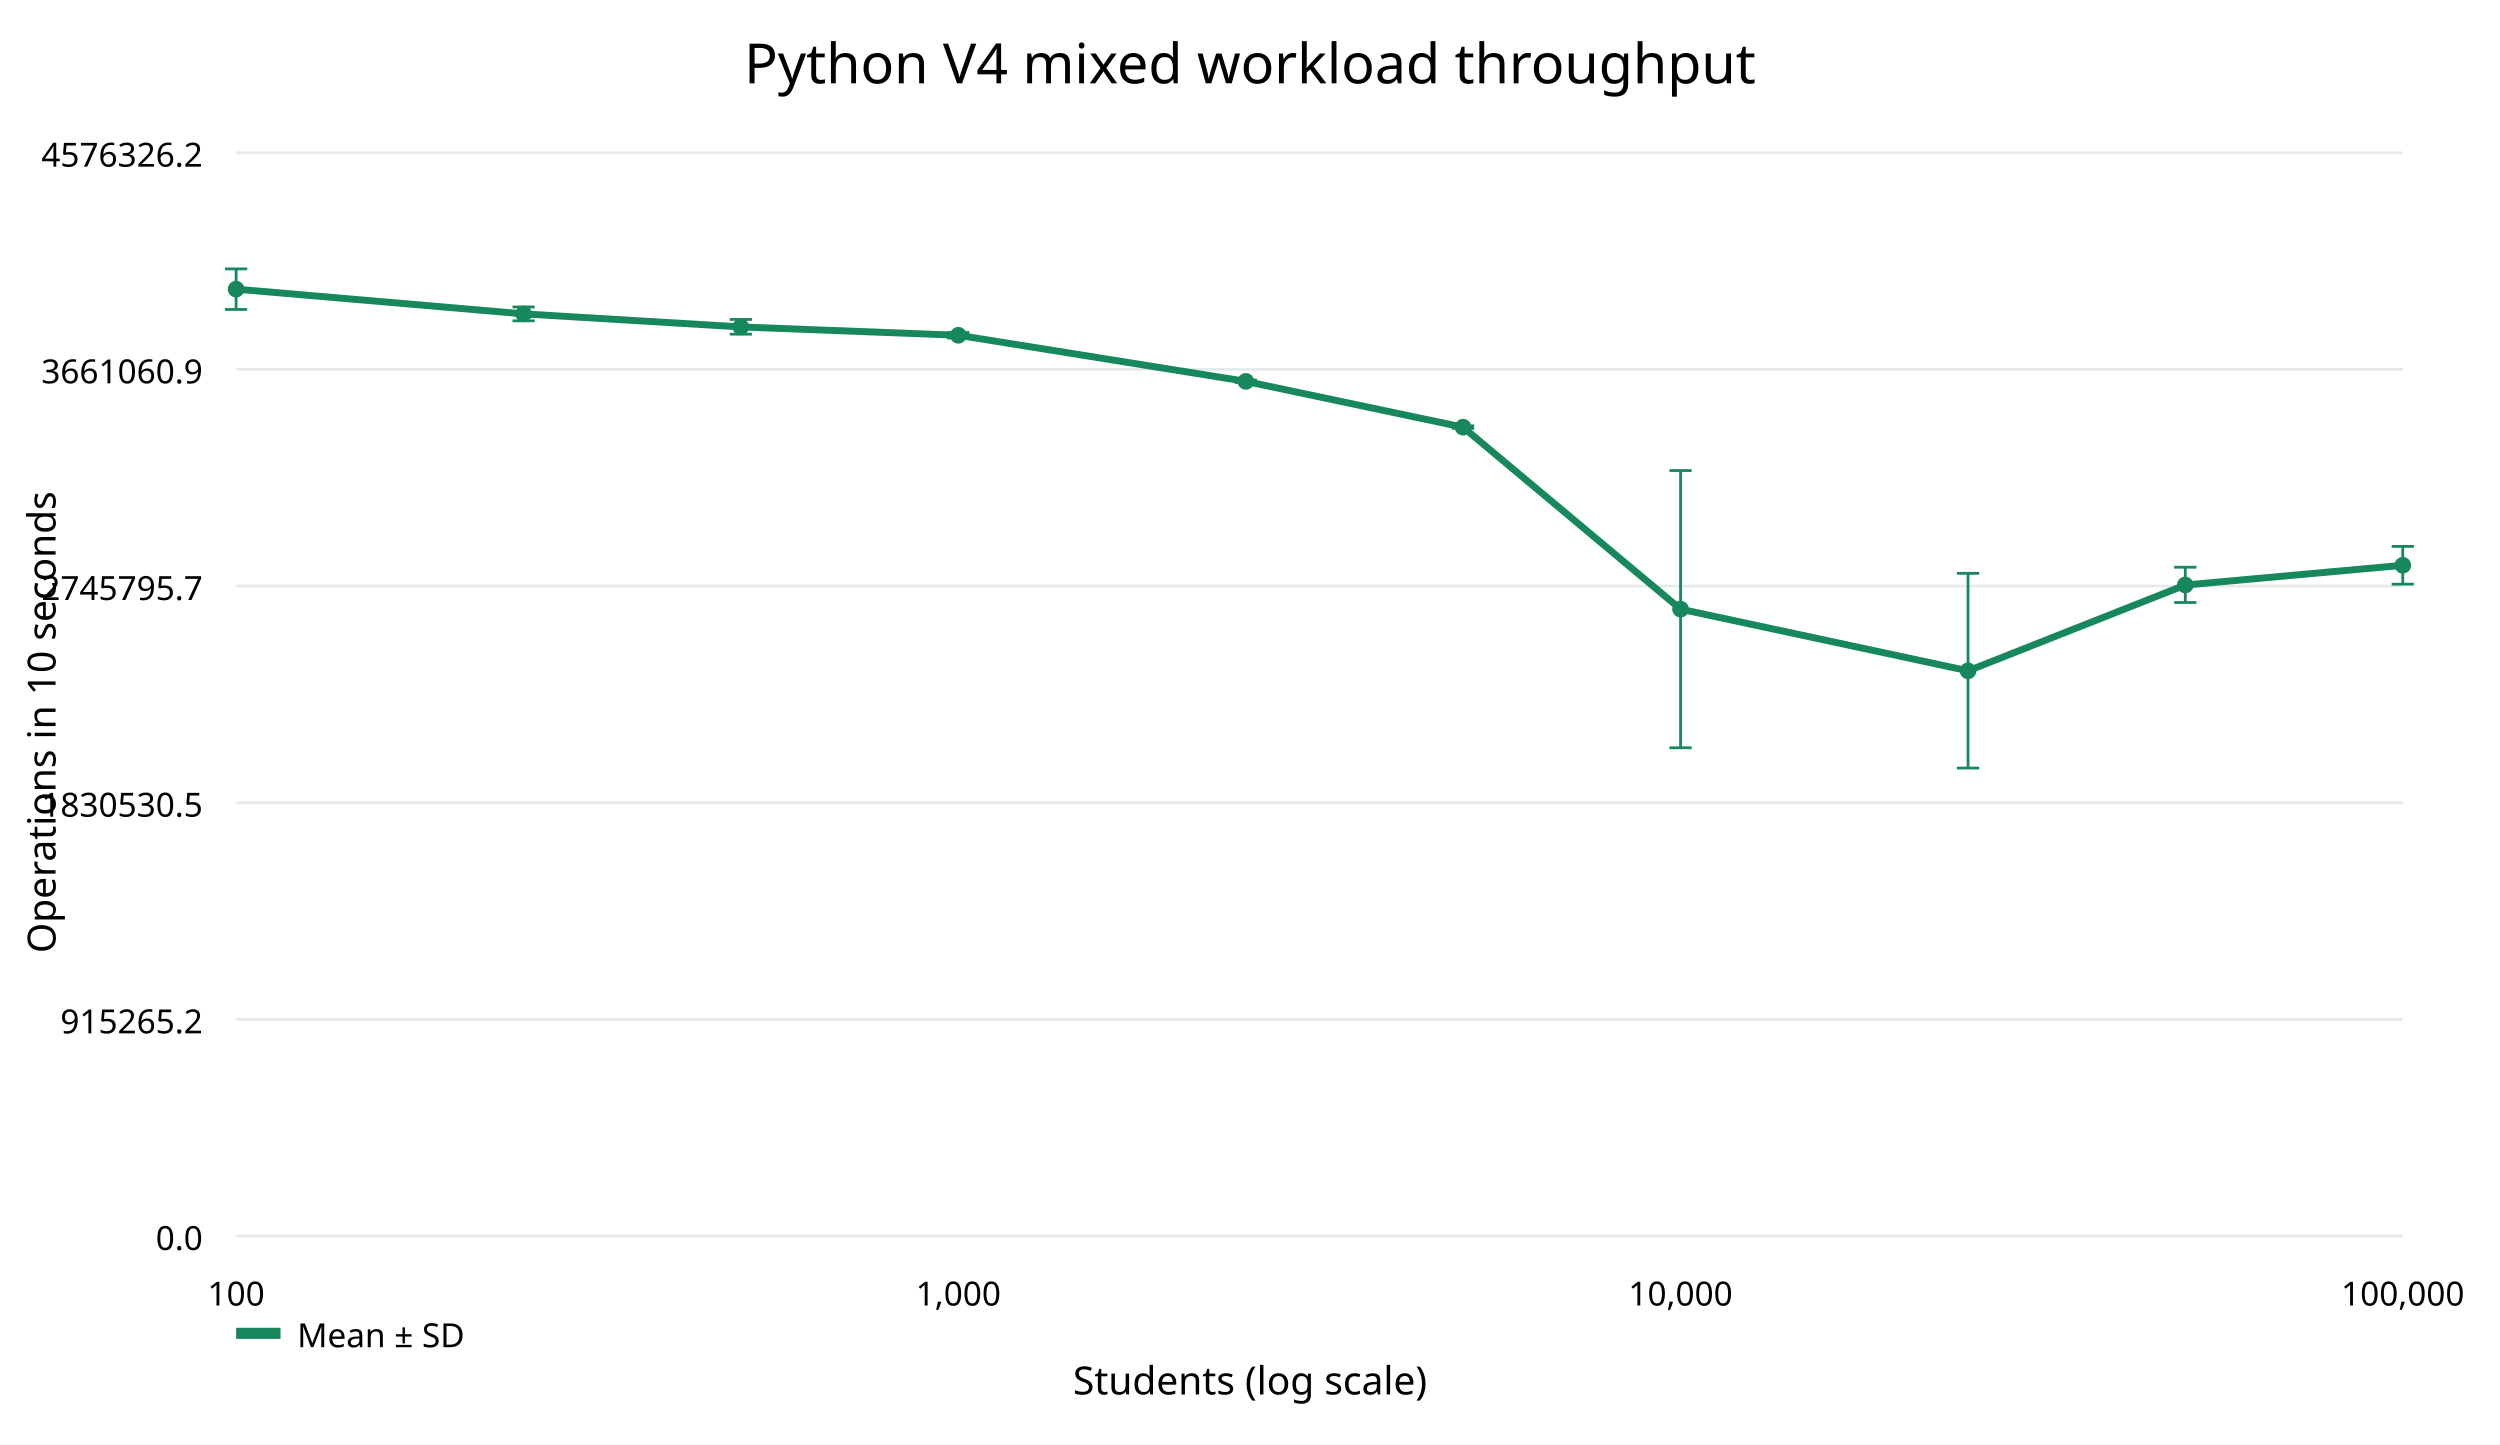
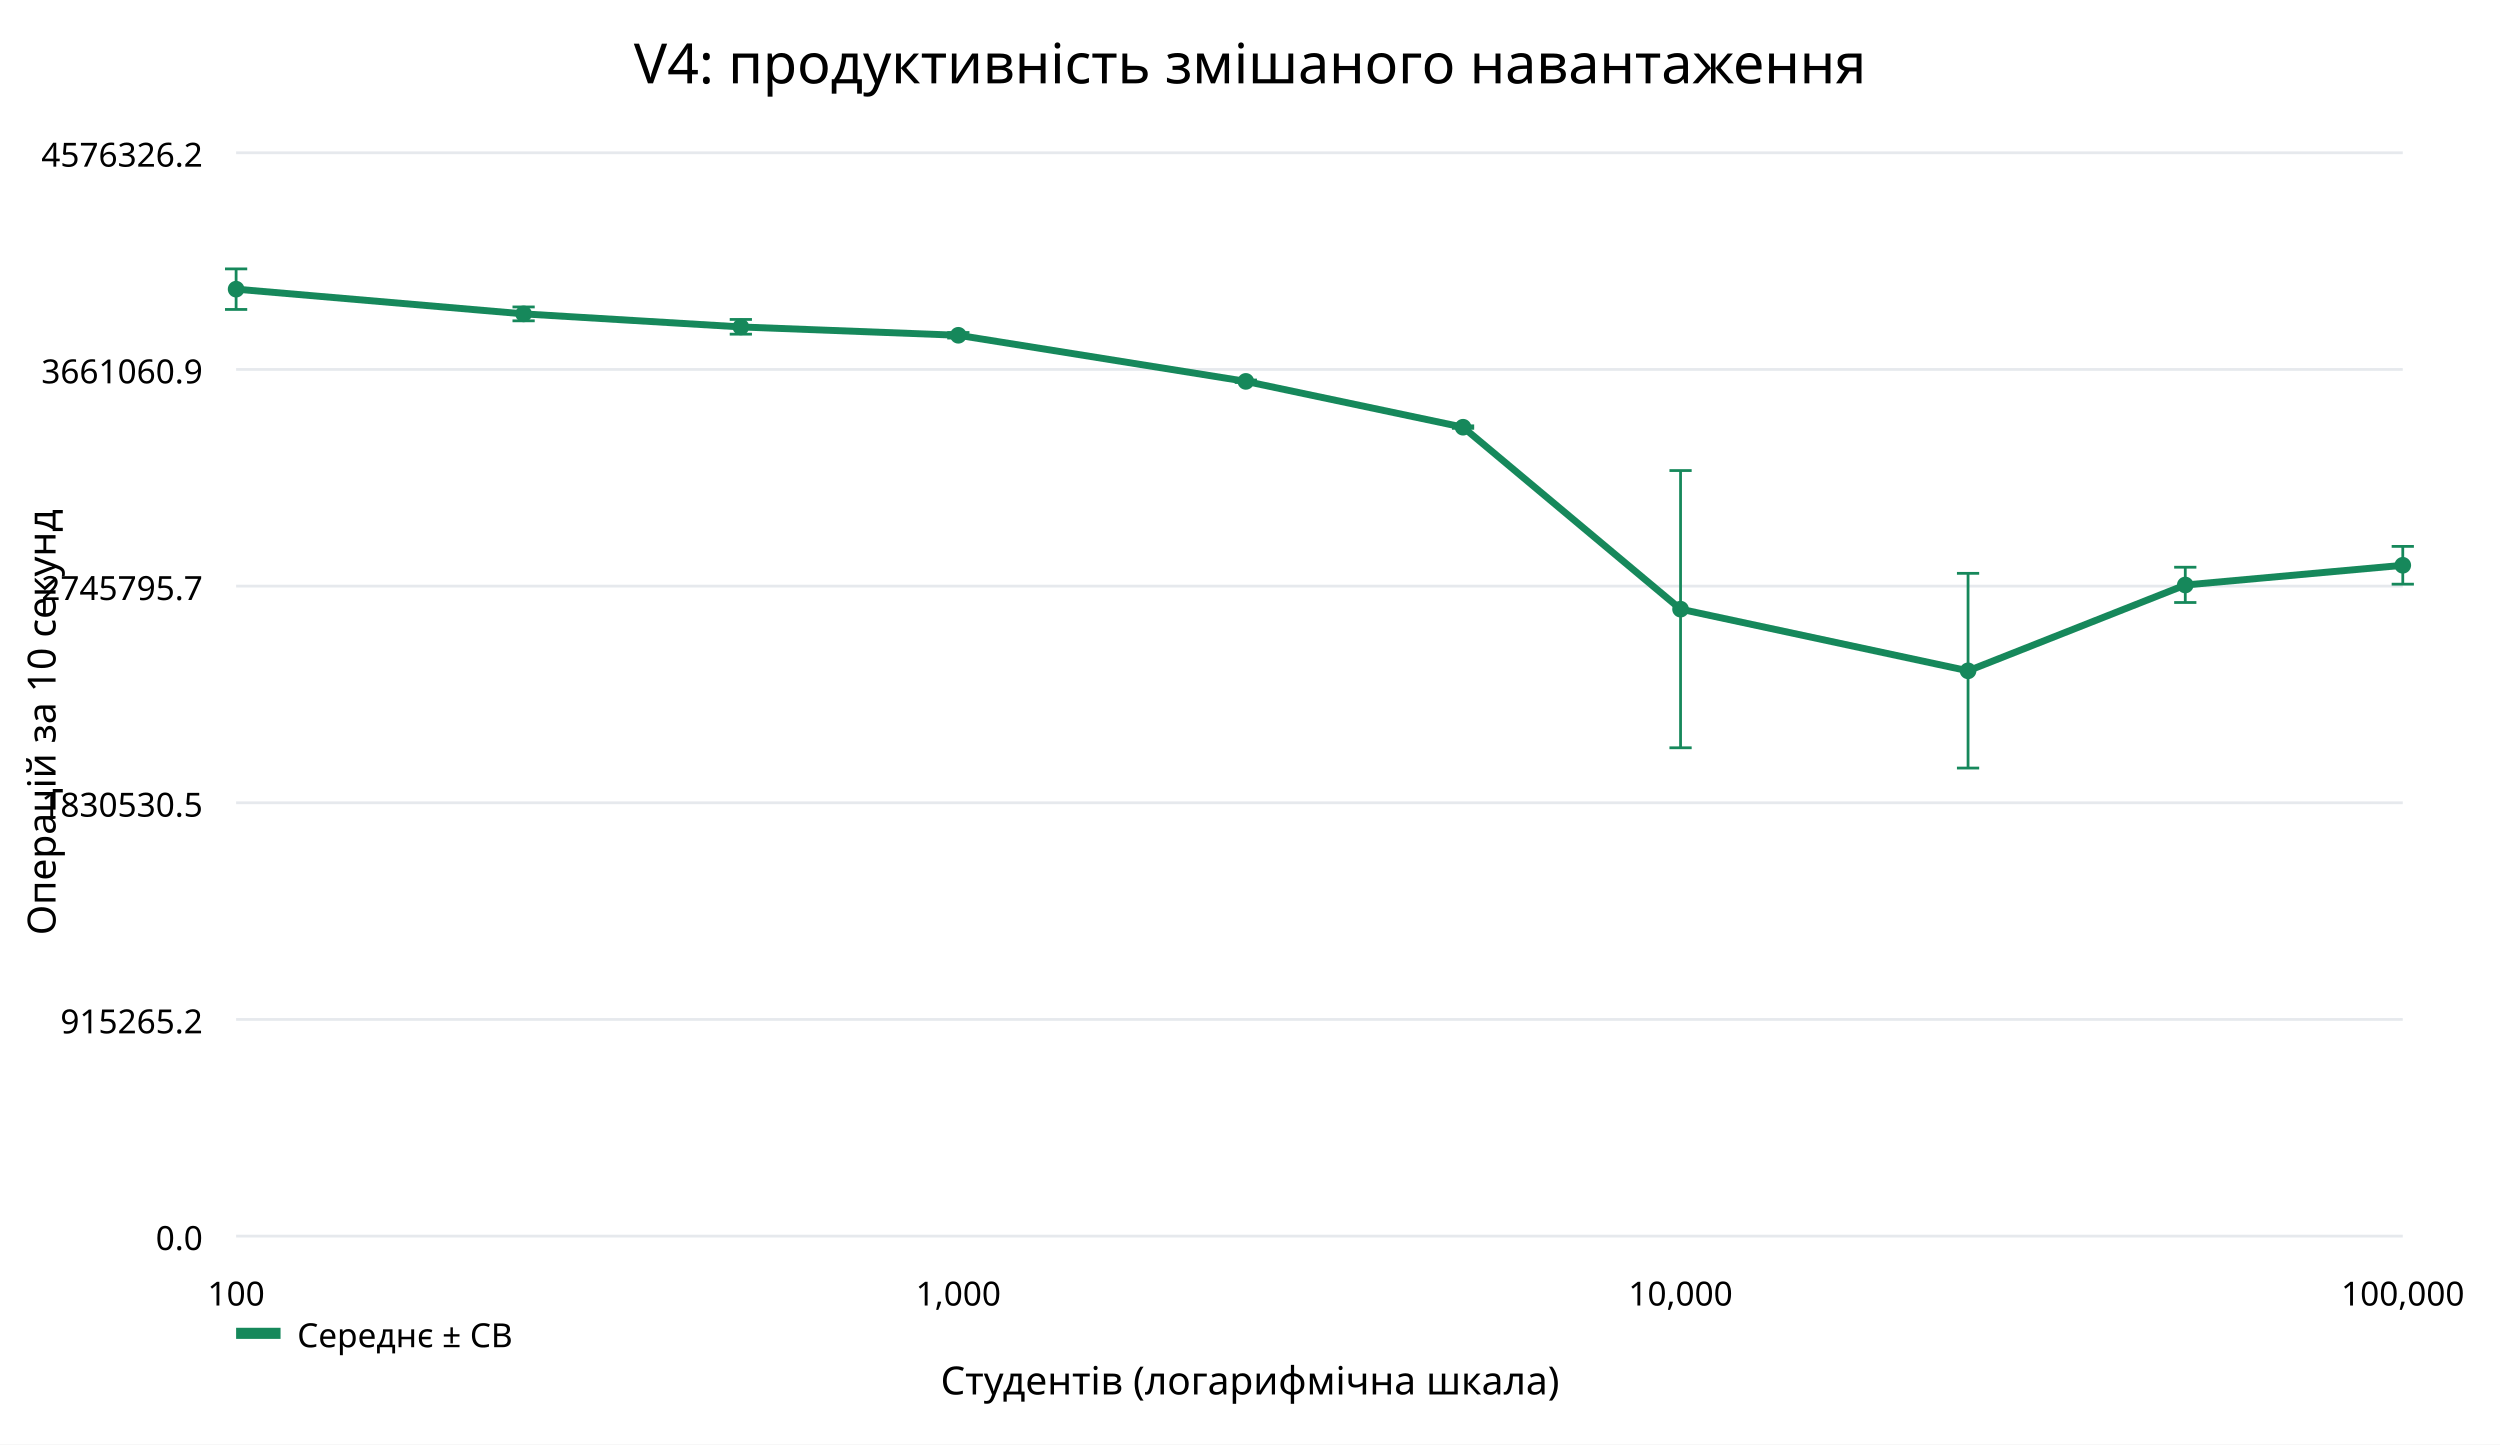
<svg xmlns="http://www.w3.org/2000/svg" width="900" height="520" viewBox="0 0 900 520">
  <rect width="100%" height="100%" fill="white" />
-   <text x="450.0" y="30" text-anchor="middle" font-size="20" font-family="sans-serif">Python V4 mixed workload throughput</text>
+   <text x="450.0" y="30" text-anchor="middle" font-size="20" font-family="sans-serif">V4: продуктивність змішаного навантаження</text>
  <line x1="85" y1="445.0" x2="865" y2="445.0" stroke="#e6e9ed" />
  <text x="73" y="450.0" text-anchor="end" font-size="12" font-family="sans-serif">0.0</text>
  <line x1="85" y1="367.0" x2="865" y2="367.0" stroke="#e6e9ed" />
  <text x="73" y="372.0" text-anchor="end" font-size="12" font-family="sans-serif">915265.2</text>
  <line x1="85" y1="289.0" x2="865" y2="289.0" stroke="#e6e9ed" />
  <text x="73" y="294.0" text-anchor="end" font-size="12" font-family="sans-serif">1830530.5</text>
  <line x1="85" y1="211.0" x2="865" y2="211.0" stroke="#e6e9ed" />
  <text x="73" y="216.0" text-anchor="end" font-size="12" font-family="sans-serif">2745795.7</text>
  <line x1="85" y1="133.0" x2="865" y2="133.0" stroke="#e6e9ed" />
  <text x="73" y="138.0" text-anchor="end" font-size="12" font-family="sans-serif">3661060.9</text>
  <line x1="85" y1="55.0" x2="865" y2="55.0" stroke="#e6e9ed" />
  <text x="73" y="60.0" text-anchor="end" font-size="12" font-family="sans-serif">4576326.2</text>
  <text x="85.0" y="470" text-anchor="middle" font-size="12" font-family="sans-serif">100</text>
  <text x="345.0" y="470" text-anchor="middle" font-size="12" font-family="sans-serif">1,000</text>
  <text x="605.0" y="470" text-anchor="middle" font-size="12" font-family="sans-serif">10,000</text>
  <text x="865.0" y="470" text-anchor="middle" font-size="12" font-family="sans-serif">100,000</text>
-   <text x="450.0" y="502" text-anchor="middle" font-size="14" font-family="sans-serif">Students (log scale)</text>
-   <text transform="translate(20 260.0) rotate(-90)" text-anchor="middle" font-size="14" font-family="sans-serif">Operations in 10 seconds</text>
+   <text x="450.0" y="502" text-anchor="middle" font-size="14" font-family="sans-serif">Студентів (логарифмічна шкала)</text>
+   <text transform="translate(20 260.0) rotate(-90)" text-anchor="middle" font-size="14" font-family="sans-serif">Операцій за 10 секунд</text>
  <polyline points="85.0,104.1 188.5,113.0 266.7,117.7 345.0,120.7 448.5,137.3 526.7,153.8 605.0,219.3 708.5,241.5 786.7,210.6 865.0,203.5" fill="none" stroke="#16885b" stroke-width="2.5" />
  <line x1="85.0" y1="111.4" x2="85.0" y2="96.8" stroke="#16885b" />
  <line x1="81.0" y1="111.4" x2="89.0" y2="111.4" stroke="#16885b" />
  <line x1="81.0" y1="96.8" x2="89.0" y2="96.8" stroke="#16885b" />
  <circle cx="85.0" cy="104.1" r="3" fill="#16885b" />
  <line x1="188.5" y1="115.5" x2="188.5" y2="110.5" stroke="#16885b" />
  <line x1="184.5" y1="115.5" x2="192.5" y2="115.5" stroke="#16885b" />
  <line x1="184.5" y1="110.5" x2="192.5" y2="110.5" stroke="#16885b" />
  <circle cx="188.5" cy="113.0" r="3" fill="#16885b" />
  <line x1="266.7" y1="120.3" x2="266.7" y2="115.0" stroke="#16885b" />
  <line x1="262.7" y1="120.3" x2="270.7" y2="120.3" stroke="#16885b" />
  <line x1="262.7" y1="115.0" x2="270.7" y2="115.0" stroke="#16885b" />
  <circle cx="266.7" cy="117.7" r="3" fill="#16885b" />
  <line x1="345.0" y1="121.7" x2="345.0" y2="119.7" stroke="#16885b" />
  <line x1="341.0" y1="121.7" x2="349.0" y2="121.7" stroke="#16885b" />
  <line x1="341.0" y1="119.7" x2="349.0" y2="119.7" stroke="#16885b" />
  <circle cx="345.0" cy="120.7" r="3" fill="#16885b" />
  <line x1="448.5" y1="137.7" x2="448.5" y2="136.8" stroke="#16885b" />
  <line x1="444.5" y1="137.7" x2="452.5" y2="137.7" stroke="#16885b" />
  <line x1="444.5" y1="136.8" x2="452.5" y2="136.8" stroke="#16885b" />
  <circle cx="448.5" cy="137.3" r="3" fill="#16885b" />
  <line x1="526.7" y1="154.2" x2="526.7" y2="153.3" stroke="#16885b" />
  <line x1="522.7" y1="154.2" x2="530.7" y2="154.2" stroke="#16885b" />
  <line x1="522.7" y1="153.3" x2="530.7" y2="153.3" stroke="#16885b" />
  <circle cx="526.7" cy="153.8" r="3" fill="#16885b" />
  <line x1="605.0" y1="269.2" x2="605.0" y2="169.4" stroke="#16885b" />
  <line x1="601.0" y1="269.2" x2="609.0" y2="269.2" stroke="#16885b" />
  <line x1="601.0" y1="169.4" x2="609.0" y2="169.4" stroke="#16885b" />
  <circle cx="605.0" cy="219.3" r="3" fill="#16885b" />
  <line x1="708.5" y1="276.5" x2="708.5" y2="206.4" stroke="#16885b" />
  <line x1="704.5" y1="276.5" x2="712.5" y2="276.5" stroke="#16885b" />
  <line x1="704.5" y1="206.4" x2="712.5" y2="206.4" stroke="#16885b" />
  <circle cx="708.5" cy="241.5" r="3" fill="#16885b" />
  <line x1="786.7" y1="216.9" x2="786.7" y2="204.2" stroke="#16885b" />
  <line x1="782.7" y1="216.9" x2="790.7" y2="216.9" stroke="#16885b" />
  <line x1="782.7" y1="204.2" x2="790.7" y2="204.2" stroke="#16885b" />
  <circle cx="786.7" cy="210.6" r="3" fill="#16885b" />
  <line x1="865.0" y1="210.3" x2="865.0" y2="196.7" stroke="#16885b" />
  <line x1="861.0" y1="210.3" x2="869.0" y2="210.3" stroke="#16885b" />
  <line x1="861.0" y1="196.7" x2="869.0" y2="196.7" stroke="#16885b" />
  <circle cx="865.0" cy="203.5" r="3" fill="#16885b" />
  <rect x="85" y="478" width="16" height="4" fill="#16885b" />
-   <text x="107" y="485" font-size="12" font-family="sans-serif">Mean ± SD</text>
+   <text x="107" y="485" font-size="12" font-family="sans-serif">Середнє ± СВ</text>
</svg>
